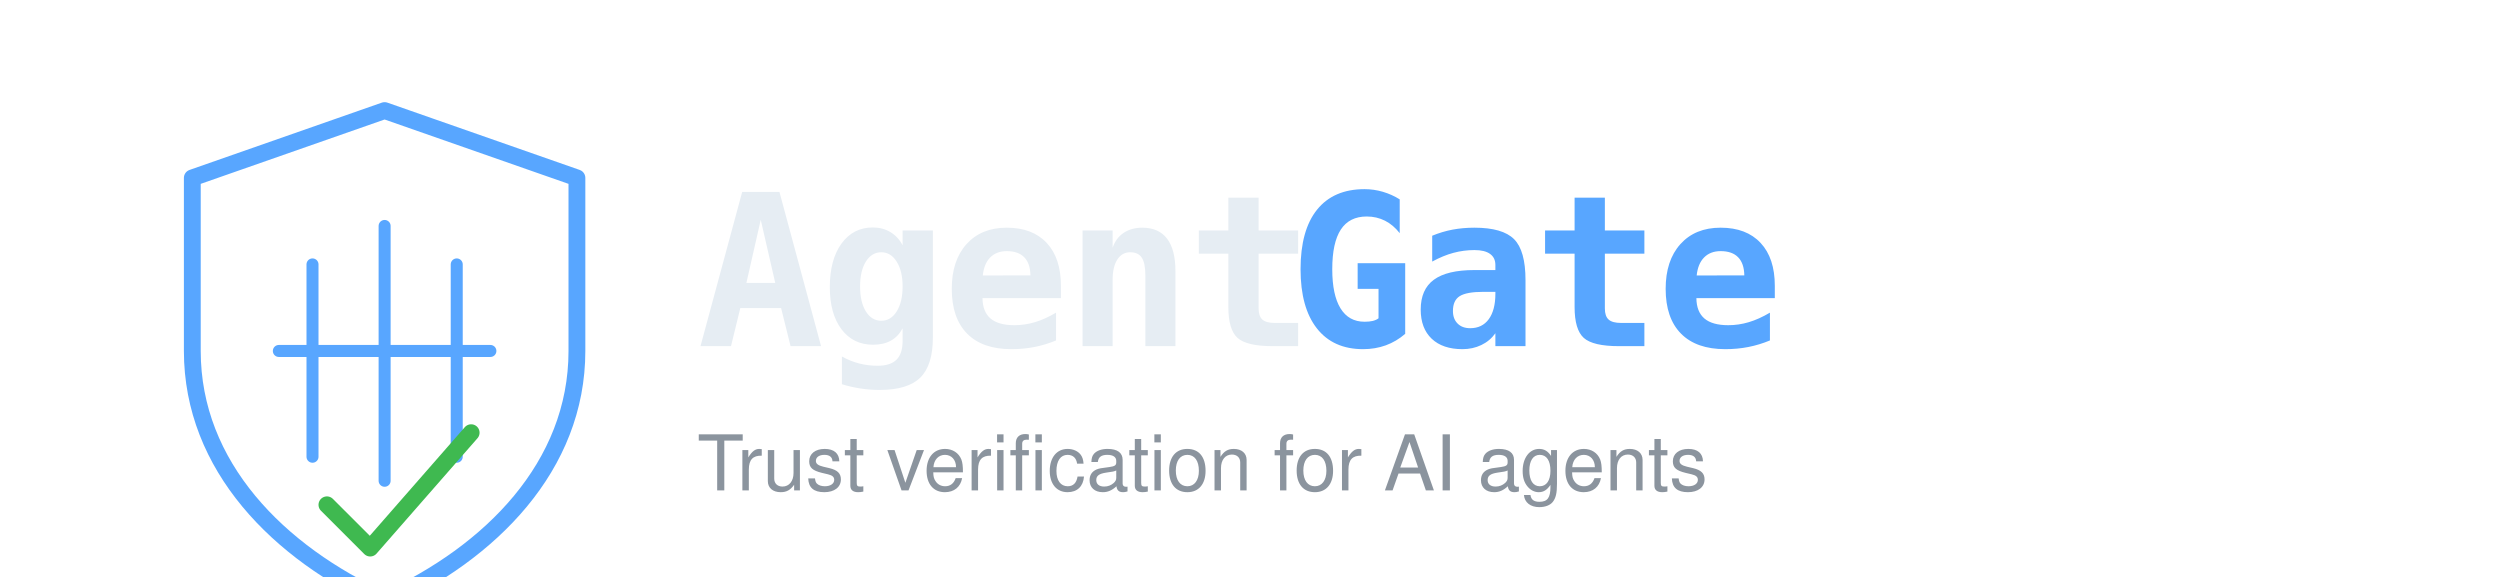
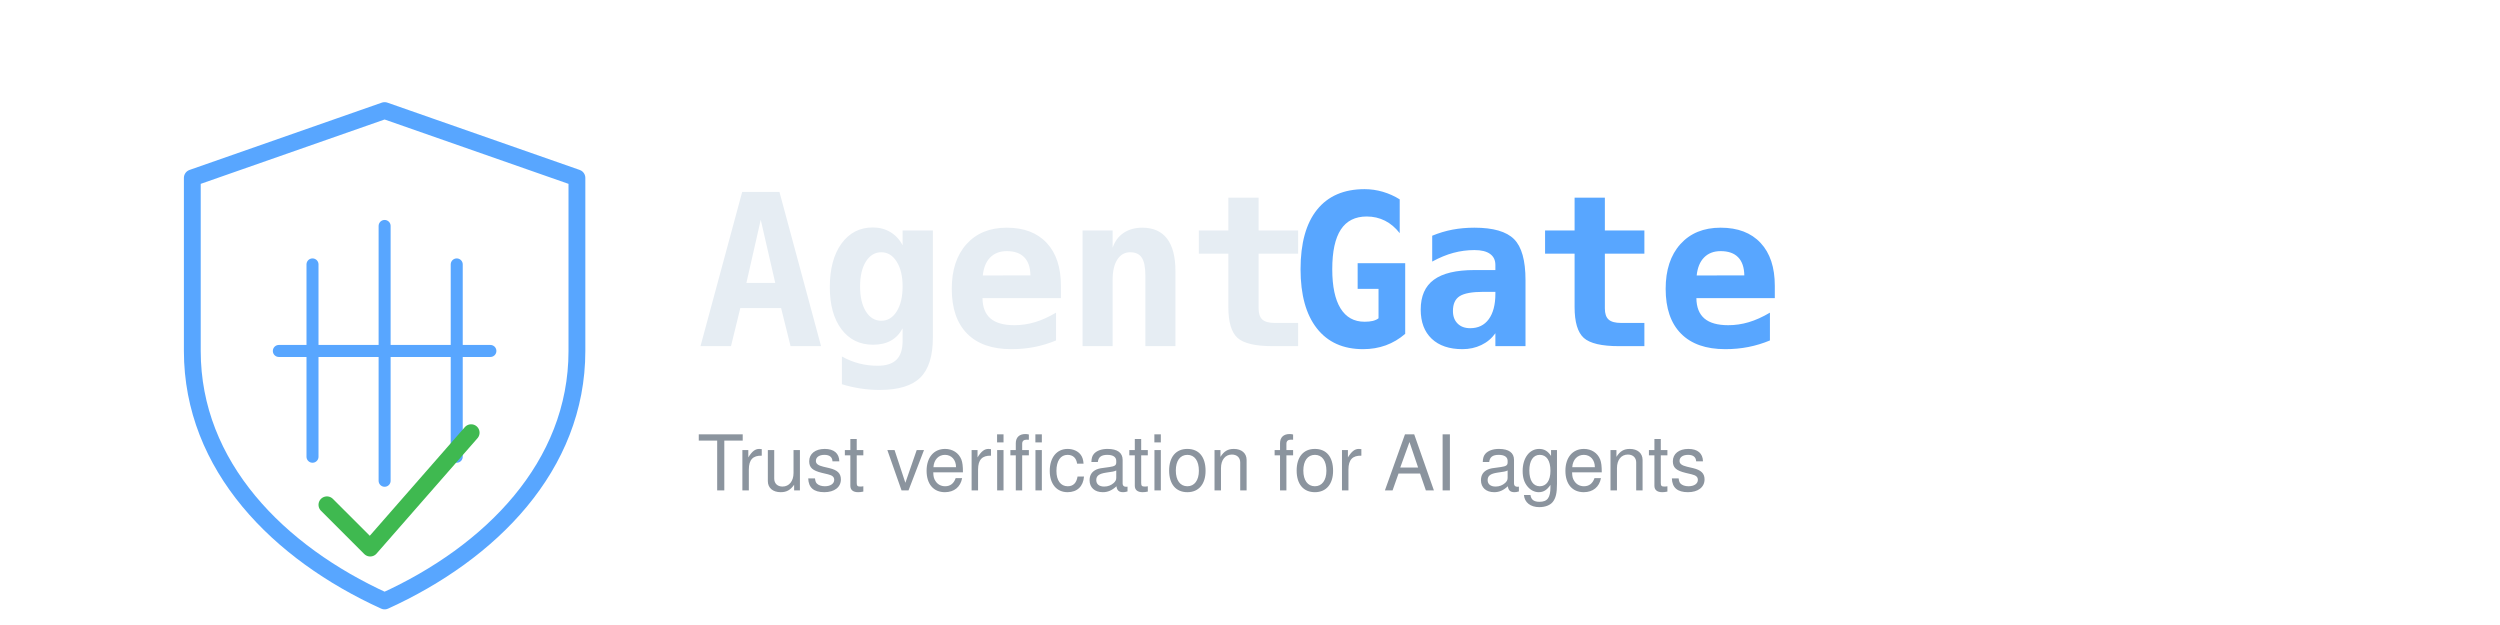
- <svg xmlns="http://www.w3.org/2000/svg" viewBox="0 0 520 120" width="520" height="120">
+ <svg xmlns="http://www.w3.org/2000/svg" viewBox="0 0 520 130" width="520" height="130">
  <g transform="translate(30, 15)">
    <path d="M50 8 L90 22 L90 58 C90 82 72 100 50 110 C28 100 10 82 10 58 L10 22 Z" fill="none" stroke="#58a6ff" stroke-width="3.5" stroke-linejoin="round" />
    <line x1="35" y1="40" x2="35" y2="80" stroke="#58a6ff" stroke-width="2.5" stroke-linecap="round" />
    <line x1="50" y1="32" x2="50" y2="85" stroke="#58a6ff" stroke-width="2.5" stroke-linecap="round" />
    <line x1="65" y1="40" x2="65" y2="80" stroke="#58a6ff" stroke-width="2.5" stroke-linecap="round" />
    <line x1="28" y1="58" x2="72" y2="58" stroke="#58a6ff" stroke-width="2.5" stroke-linecap="round" />
    <path d="M38 90 L47 99 L68 75" stroke="#3fb950" stroke-width="3.5" fill="none" stroke-linecap="round" stroke-linejoin="round" />
  </g>
  <text x="145" y="72" font-family="'SF Mono', 'Fira Code', 'Cascadia Code', 'Consolas', monospace" font-size="44" font-weight="700" fill="#e6edf3" letter-spacing="-1">Agent</text>
  <text x="268" y="72" font-family="'SF Mono', 'Fira Code', 'Cascadia Code', 'Consolas', monospace" font-size="44" font-weight="700" fill="#58a6ff" letter-spacing="-1">Gate</text>
  <text x="145" y="102" font-family="-apple-system, 'Segoe UI', Helvetica, Arial, sans-serif" font-size="16" fill="#8b949e">Trust verification for AI agents</text>
</svg>
